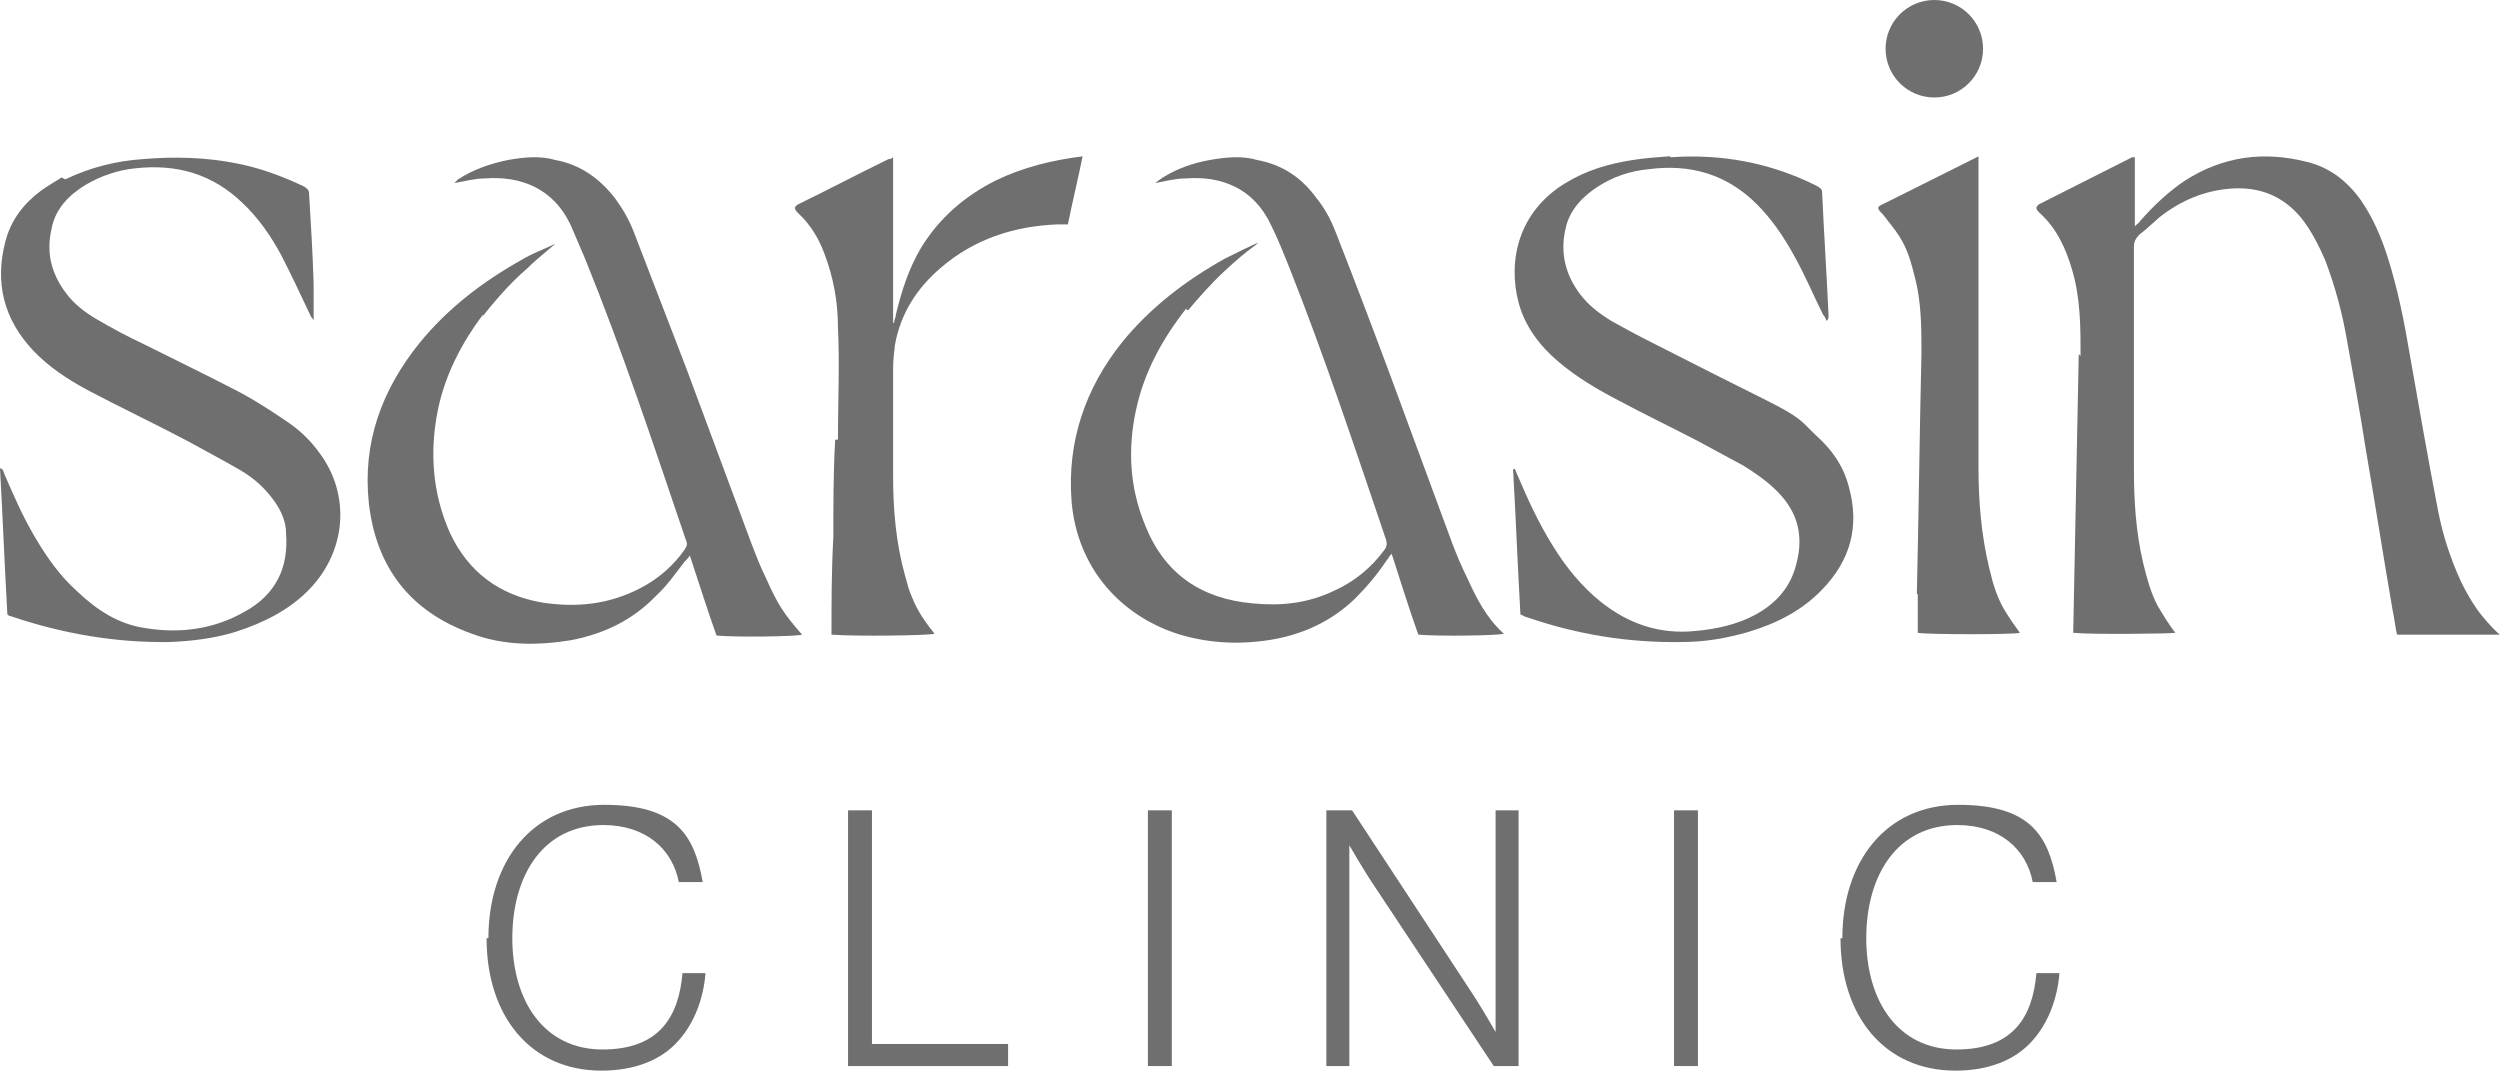
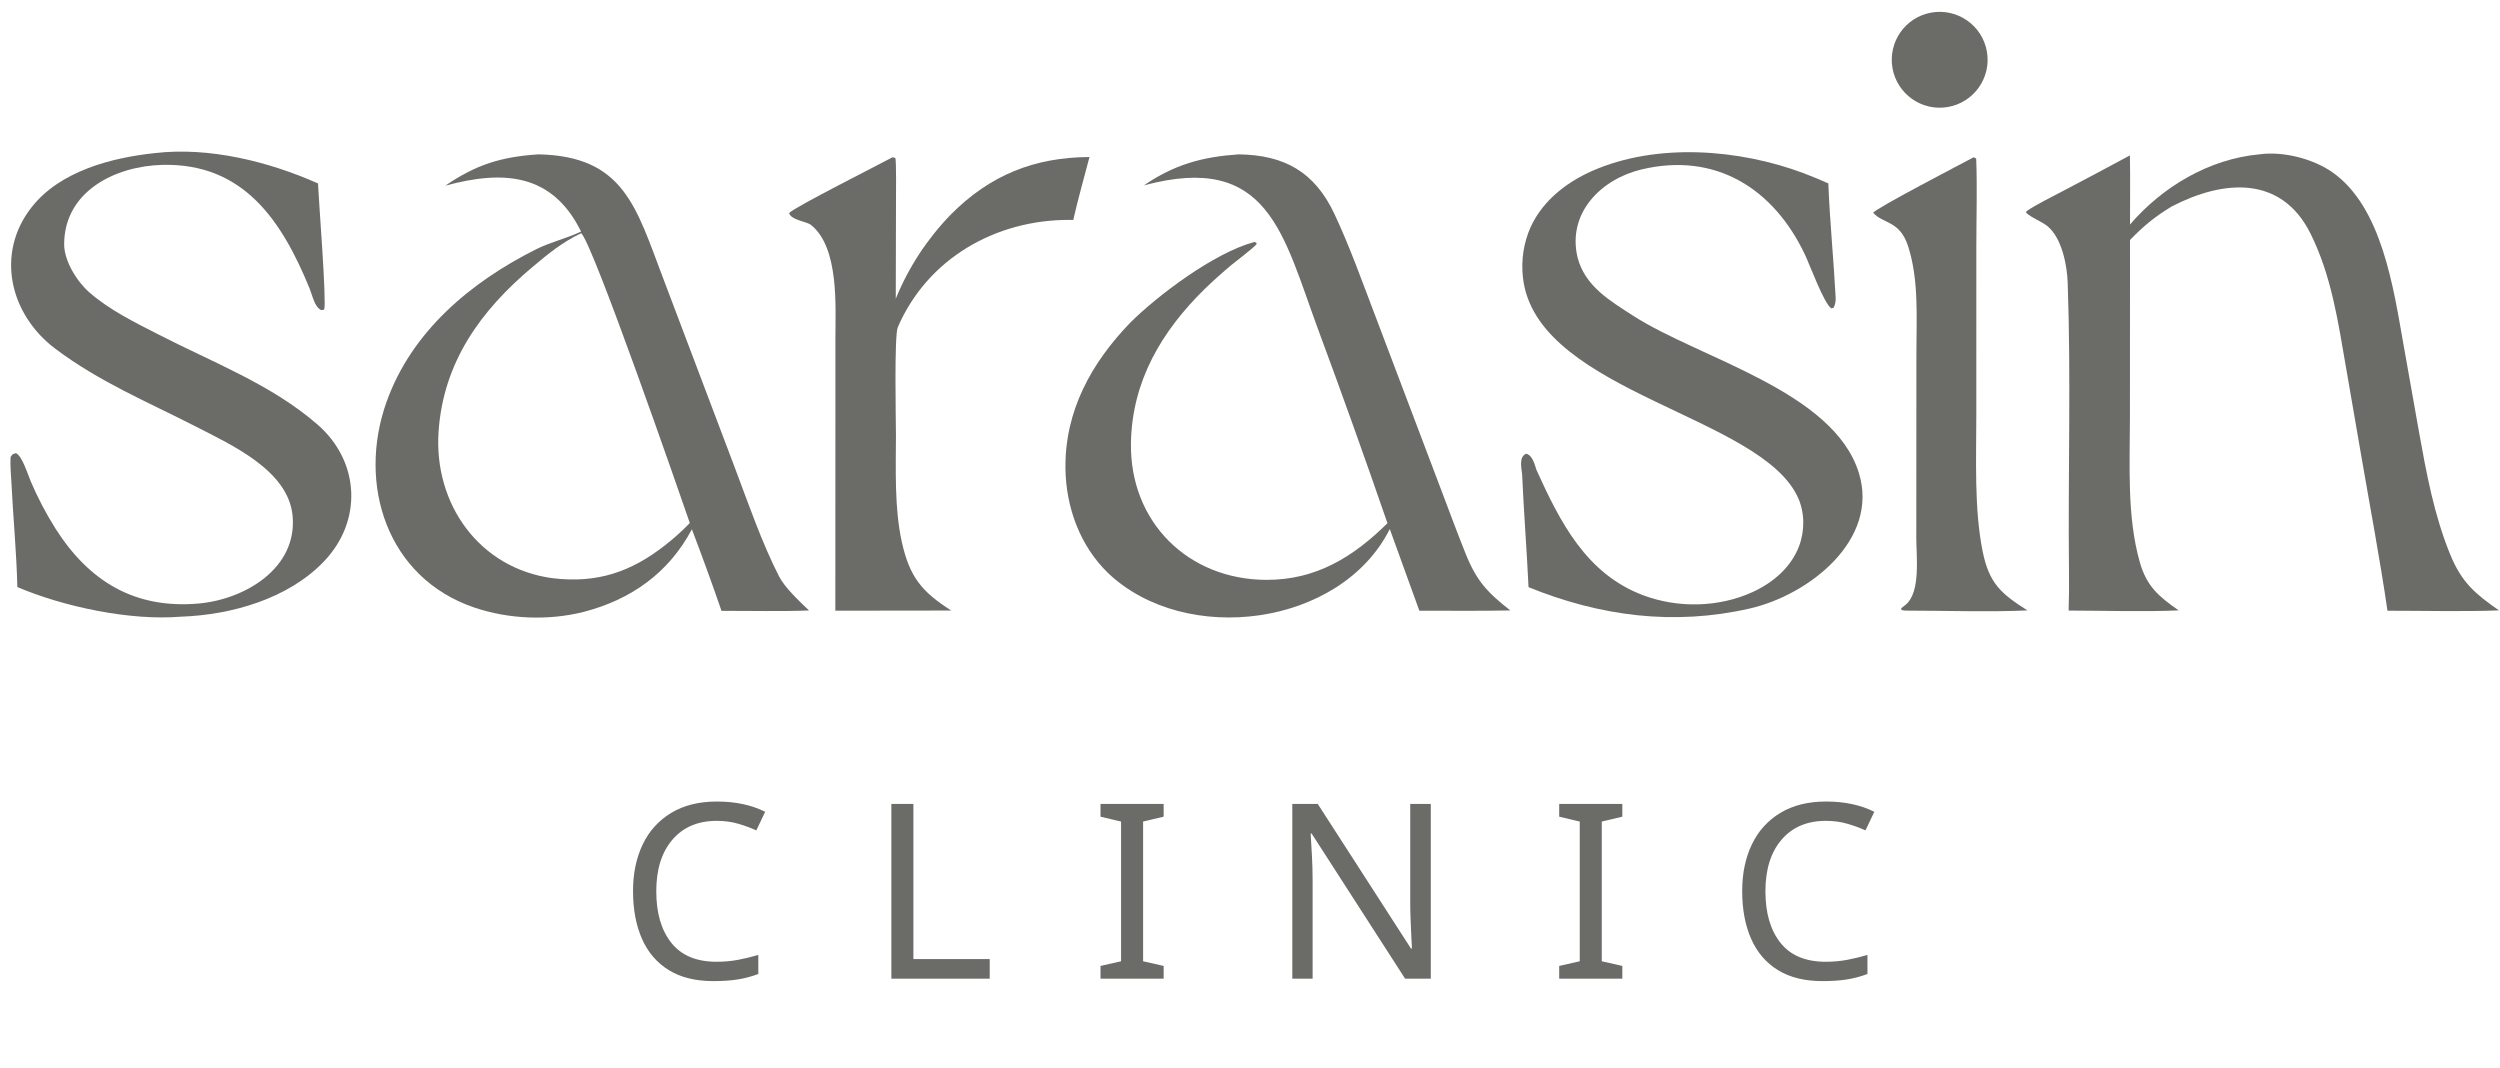
- <svg xmlns="http://www.w3.org/2000/svg" id="Layer_1" version="1.1" viewBox="0 0 271.8 116.4">
-   <defs>
-     <style>
-       .st0 {
-         isolation: isolate;
-       }
- 
-       .st1 {
-         fill: #706f6f;
-       }
- 
-       .st2 {
-         display: none;
-       }
-     </style>
-   </defs>
-   <g id="Layer_1_copy">
-     <g>
-       <path class="st1" d="M226.2,38.7c0-3.1,0-6.2-.9-9.3-.7-2.4-1.7-4.6-3.6-6.3-.4-.4-.4-.6,0-.9,3.4-1.7,6.7-3.4,10.1-5.1h.3v7.5c.3-.3.5-.4.6-.6,1.5-1.7,3.1-3.2,4.9-4.4,4.1-2.6,8.5-3.2,13.2-2,2.5.6,4.4,2.1,5.9,4.2,1.3,1.9,2.2,4,2.9,6.2,1.1,3.5,1.8,7,2.4,10.6,1,5.7,2,11.4,3.1,17.1.5,2.5,1.3,5,2.4,7.4.6,1.3,1.5,2.8,2.3,3.8s1.9,2.1,2,2.1h-11.2c-.2-.9-.3-1.9-.5-2.8-1-5.8-1.9-11.6-2.9-17.4-.6-3.9-1.3-7.7-2-11.6-.5-3-1.3-6-2.4-8.9-.7-1.6-1.5-3.2-2.6-4.6-2-2.4-4.5-3.4-7.6-3.2-2.9.2-5.5,1.3-7.8,3.1-.7.6-1.4,1.3-2.2,1.9-.4.4-.6.8-.6,1.3v24.1c0,3.5.2,6.9,1,10.3.4,1.6.8,3.2,1.6,4.7.6,1,1.2,2,1.9,2.9-.5.1-9.2.2-11.1,0,0-.3.4-20.5.6-30.3l.2.2Z" />
-       <path class="st1" d="M181.6,17.1c5.6-.4,10.9.6,15.9,3.1.3.2.6.3.6.7.2,4.5.5,8.9.7,13.4,0,.2,0,.4-.2.6-.1-.2-.2-.5-.4-.7-1.1-2.2-2-4.4-3.2-6.5-1.1-2-2.4-3.9-4-5.5-3.3-3.3-7.3-4.4-11.8-3.8-2,.2-3.8.8-5.5,1.9s-3.1,2.6-3.5,4.6c-.6,2.6,0,5,1.6,7.1.9,1.2,2.1,2.1,3.4,2.9,1.6.9,3.3,1.8,4.9,2.6,3.9,2,7.9,4,11.9,6s3.8,2.3,5.4,3.8c1.7,1.5,3,3.3,3.6,5.6,1.2,4.3.2,8-2.9,11.2-2.2,2.3-5,3.7-8,4.6-2.4.7-4.8,1.1-7.2,1.1-5.8.1-11.4-.8-16.9-2.7-.2,0-.4-.2-.7-.3-.3-5.3-.5-10.5-.8-15.8h.2c.1.2.2.5.3.7,1.1,2.6,2.3,5.2,3.8,7.6,1.4,2.3,3.1,4.4,5.2,6.1,3,2.4,6.4,3.6,10.3,3.2,2.3-.2,4.6-.7,6.6-1.8,2.2-1.2,3.8-3,4.4-5.5.8-3,.2-5.6-2.1-7.9-1.1-1.1-2.4-2-3.7-2.8-1.7-.9-3.3-1.8-5-2.7-2.9-1.5-5.8-2.9-8.6-4.4-2.3-1.2-4.5-2.5-6.5-4.2s-3.6-3.8-4.3-6.4c-1.2-4.6,0-9.9,5.1-13,2.3-1.4,4.7-2.1,7.3-2.5,1.2-.2,2.5-.3,3.9-.4h.2Z" />
-       <path class="st1" d="M7.1,19.5c2.7-1.3,5.5-2,8.4-2.2,3.5-.3,7-.2,10.4.5,2.5.5,4.9,1.4,7.2,2.5.3.2.5.4.5.7.2,3.3.4,6.6.5,9.9,0,1.3,0,2.6,0,4,0-.2-.2-.3-.3-.5-1.1-2.3-2.1-4.5-3.3-6.8-1.1-2-2.4-3.9-4.1-5.5-3.3-3.2-7.2-4.3-11.7-3.8-1.9.2-3.7.8-5.4,1.8-1.8,1.1-3.3,2.6-3.7,4.8-.6,2.6,0,4.9,1.6,7,.9,1.2,2.1,2.1,3.3,2.8,1.7,1,3.4,1.9,5.1,2.7,3.2,1.6,6.5,3.2,9.6,4.8,2,1,3.9,2.2,5.8,3.5,1.4.9,2.7,2.1,3.7,3.5,3.4,4.5,3,10.6-1,14.8-2.2,2.3-5,3.7-8.1,4.7-2.3.7-4.7,1-7.1,1.1-5.9.1-11.7-.9-17.3-2.8,0,0-.2,0-.4-.2-.3-5.3-.5-10.5-.8-15.9.4.1.4.5.5.7,1,2.3,2,4.6,3.3,6.8s2.7,4.2,4.6,5.9c2.1,2,4.5,3.6,7.5,4,3.7.6,7.4.1,10.7-1.8,3.3-1.8,4.8-4.7,4.5-8.5,0-1.6-.8-3-1.8-4.2-.9-1.1-2-2-3.2-2.7-1.9-1.1-3.8-2.1-5.8-3.2-3.6-1.9-7.2-3.6-10.8-5.5-2.2-1.2-4.2-2.5-5.9-4.3C.4,34.7-.6,30.7.6,26.2c.6-2.3,2-4.1,3.9-5.5.7-.5,1.4-.9,2.2-1.4l.4.2Z" />
-       <path class="st1" d="M91.1,47.8c0-4.1.2-8.2,0-12.3,0-2.7-.5-5.4-1.5-8-.6-1.6-1.5-3.1-2.8-4.3-.5-.5-.5-.7,0-1,3.3-1.6,6.5-3.3,9.8-4.9.1,0,.3,0,.5-.2v18h.1c0-.3.2-.6.2-.9.6-2.5,1.4-5,2.7-7.2,2-3.3,4.8-5.7,8.2-7.4,2.9-1.4,6.1-2.2,9.4-2.6-.5,2.5-1.1,4.9-1.6,7.4h-1.2c-4.7.2-9,1.6-12.6,4.7-2.6,2.2-4.4,5-5,8.4-.1.8-.2,1.7-.2,2.5v11.8c0,3.6.3,7.2,1.3,10.8.2.6.3,1.2.5,1.7.7,1.8,1.2,2.7,2.7,4.6-.6.2-8.6.3-11.2.1,0-3.5,0-7,.2-10.6,0-3.5,0-7,.2-10.6h.1Z" />
-       <path class="st1" d="M208.4,64.6c.2-8.8.3-17.5.5-26.2,0-2.7,0-5.5-.7-8.2-.4-1.6-.8-3.1-1.7-4.5-.5-.8-1.2-1.6-1.8-2.4-.7-.7-.7-.8.2-1.2l10.2-5.1v33.7c0,3.8.3,7.5,1.2,11.2.4,1.7.9,3.3,1.8,4.7.5.8,1,1.5,1.5,2.2-.5.2-10,.2-11.1,0v-4.4.2Z" />
-       <path class="st1" d="M52.5,34.2c-2.3,3.1-4.1,6.5-4.9,10.4-.9,4.5-.6,9,1.3,13.3,2,4.3,5.4,6.8,10,7.6,3.8.6,7.4.2,10.8-1.6,1.9-1,3.5-2.4,4.7-4.1.2-.3.4-.6.2-1-3.5-10.3-6.9-20.6-11-30.7-.5-1.2-1-2.3-1.5-3.5-1.9-4.2-5.6-5.5-9.4-5.2-1.1,0-2.1.3-3.3.5l.4-.4c1.7-1.1,3.5-1.7,5.4-2.1,1.7-.3,3.5-.5,5.2,0,2.7.5,4.8,2,6.5,4.2.8,1.1,1.5,2.3,2,3.6,1.9,4.9,3.8,9.9,5.7,14.8,2.4,6.4,4.7,12.7,7.1,19.1.5,1.3,1,2.6,1.6,3.8,1.3,2.9,1.9,3.8,3.9,6.1-.6.2-7,.3-9.3.1-1-2.8-1.9-5.7-2.9-8.7-.2.3-.4.5-.6.7-1,1.3-1.9,2.6-3.1,3.7-2.5,2.6-5.6,4.1-9.2,4.8-3.7.6-7.3.6-10.8-.7-6.7-2.4-10.4-7.2-11.2-14.2-.7-6.6,1.4-12.3,5.5-17.4,3.1-3.8,6.9-6.7,11.2-9.1.3-.2,1.1-.6,1.8-.9s1.8-.8,1.8-.8c0,0-.5.4-1.2,1s-1.2,1-1.9,1.7c-2,1.7-3.8,3.9-5,5.4l.2-.3Z" />
-       <path class="st1" d="M129,33.5c-2.6,3.3-4.6,6.9-5.5,11.1s-.7,8.4,1,12.5c2.1,5.3,6.1,8,11.7,8.5,3.1.3,6,0,8.9-1.4,2.2-1,4-2.5,5.4-4.4.3-.4.3-.7.2-1.1-3.4-10-6.7-20-10.6-29.8-.6-1.5-1.2-3-1.9-4.4-1.9-4.1-5.5-5.4-9.3-5.1-1.1,0-2.2.3-3.3.5,0,0,2-1.8,5.9-2.5,1.7-.3,3.5-.5,5.2,0,2.7.5,4.8,1.9,6.4,4.1.9,1.1,1.6,2.4,2.1,3.7,2,5.1,3.9,10.1,5.8,15.2,2.3,6.2,4.6,12.5,6.9,18.7.5,1.3,1,2.5,1.6,3.7,1,2.2,2.1,4.4,4,6.1-.6.2-7.1.3-9.3.1-1-2.8-1.9-5.7-2.9-8.8-.3.3-.4.6-.6.8-1,1.5-2.1,2.8-3.4,4.1-2.5,2.4-5.5,3.8-8.8,4.4-3.4.6-6.8.5-10.2-.5-6.5-2-11.2-7.3-11.8-14.5-.5-6.5,1.5-12.3,5.5-17.3,3.1-3.8,6.9-6.7,11.2-9.1.8-.4,3.4-1.7,3.6-1.7,0,0-.6.5-.9.7s-1.4,1.1-2.8,2.4-2.9,3-3.9,4.2h-.2Z" />
-       <circle class="st1" cx="210.3" cy="5.3" r="5.3" />
-     </g>
-     <g class="st0">
-       <g class="st0">
-         <path class="st1" d="M53.1,102c0-8.4,4.8-14.5,12.6-14.5s9.8,3.3,10.7,8.4h-2.6c-.7-3.6-3.6-6.2-8.2-6.2-6.5,0-9.9,5.4-9.9,12.3s3.5,12.1,9.8,12.1,8.3-3.7,8.7-8.3h2.5c-.2,2.7-1.2,5.4-2.9,7.3-1.9,2.2-4.9,3.3-8.4,3.3-7.7,0-12.5-5.9-12.5-14.4Z" />
-         <path class="st1" d="M92.2,88.1h2.6v25.4h14.8v2.4h-17.4v-27.8Z" />
-         <path class="st1" d="M124.8,88.1h2.6v27.8h-2.6v-27.8Z" />
-         <path class="st1" d="M144.2,88.1h2.8l12.8,19.5c1.4,2.1,2.8,4.6,2.8,4.6h0v-24.1h2.5v27.8h-2.7l-12.8-19.3c-1.3-1.9-2.9-4.7-2.9-4.7h0v24h-2.5v-27.8Z" />
-         <path class="st1" d="M182,88.1h2.6v27.8h-2.6v-27.8Z" />
-         <path class="st1" d="M200.3,102c0-8.4,4.8-14.5,12.6-14.5s9.8,3.3,10.7,8.4h-2.6c-.7-3.6-3.6-6.2-8.2-6.2-6.5,0-9.9,5.4-9.9,12.3s3.5,12.1,9.8,12.1,8.3-3.7,8.7-8.3h2.5c-.2,2.7-1.2,5.4-2.9,7.3-1.9,2.2-4.9,3.3-8.4,3.3-7.7,0-12.5-5.9-12.5-14.4Z" />
-       </g>
-     </g>
-   </g>
-   <g id="Layer_3" class="st2">
-     <rect class="st1" x="-390.7" y="-85.3" width="271" height="57.5" />
-     <rect class="st1" x=".7" y="-85.3" width="271" height="57.5" />
-   </g>
+ <svg xmlns="http://www.w3.org/2000/svg" width="1686" height="720" viewBox="0 0 1686 720" fill="none">
+   <path d="M363.072 104.094C421.107 105.25 429.102 140.258 447.287 187.806L495.677 315.682C504.619 339.379 513.968 366.524 525.486 388.887C529.329 396.349 539.392 405.814 545.607 411.688C527.768 412.462 504.836 411.882 486.584 411.979C480.223 393.521 473.56 375.169 466.597 356.931C451.098 386.348 425.388 404.542 393.304 412.742C369.527 418.673 342.886 417.553 319.791 409.698C261.052 389.718 240.777 326.728 260.728 270.925C277.708 223.43 317.437 190.206 361.624 168.074C371.352 163.201 381.845 160.932 391.87 156.147C372.301 116.443 338.983 114.724 300.346 125.208C321.01 110.972 338.228 105.725 363.072 104.094ZM372.72 389.947C402.527 393.493 425.354 385.968 448.99 367.368C454.725 362.857 460.147 357.961 465.216 352.714C458.532 333.307 399.564 163.344 391.924 157.276C378.796 163.638 369.9 170.996 358.981 180.167C324.001 209.547 298.962 244.389 295.771 291.052C292.432 339.882 323.214 383.368 372.72 389.947Z" fill="#6b6b68" />
+   <path d="M1523.9 104.069C1539.6 101.881 1559.82 106.986 1572.89 116.12C1606.45 139.583 1614.16 194.339 1620.91 232.345L1631.38 291.324C1636.44 319.485 1641.55 347.324 1652.42 373.943C1660.09 392.725 1669.24 400.474 1685.3 411.637C1662 412.579 1633.78 411.856 1610.11 411.88C1605.14 377.502 1598.03 340.074 1592.1 305.476L1582.1 247.513C1576.76 216.737 1572.39 186.302 1558.4 157.903C1538.63 117.802 1499.24 121.272 1464.63 139.241C1453.31 146.031 1445.59 152.442 1436.48 161.835L1436.43 280.757C1436.43 312.883 1434.26 347.89 1443.05 379.037C1447.66 395.396 1455.92 402.325 1469.27 411.646C1447.12 412.686 1417.58 411.804 1395.08 411.769C1395.37 403.13 1395.43 394.341 1395.33 385.673C1394.59 320.687 1396.75 255.46 1394.44 190.537C1394.01 178.518 1390.46 160.619 1380.95 152.628C1377.41 149.657 1370.82 147.305 1366.5 143.613L1366.52 142.545C1372.28 138.411 1385.04 132.114 1391.82 128.531C1406.74 120.716 1421.6 112.805 1436.41 104.799C1436.71 120.022 1436.47 136.111 1436.48 151.405C1458.41 125.849 1490.01 107.126 1523.9 104.069Z" fill="#6b6b68" />
+   <path d="M835.261 104.105C866.075 104.483 886.59 115.846 899.935 144.281C910.275 166.301 918.367 189.103 927.036 211.814L972.158 330.962C977.468 345.047 982.72 359.154 988.31 373.127C995.834 391.96 1003.14 399.587 1018.55 411.674C998.46 412.111 977.377 411.84 957.207 411.855L937.269 356.794C904.207 422.649 799.376 436.091 747.254 386.432C728.321 368.113 718.879 342.027 718.54 316.008C718.033 277.228 735.992 244.766 762.25 217.593C780.349 199.564 818.51 170.584 845.773 163.243C846.597 163.023 847.049 163.769 847.642 164.379C845.625 167.102 833.647 176.102 830.321 178.824C824.163 183.966 818.199 189.328 812.432 194.902C783.349 223.445 763.417 257.086 762.714 298.727C761.815 351.948 801.182 390.958 854.146 391.059C887.479 391.121 912.53 375.75 935.704 352.856C920.688 309.291 905.17 265.904 889.142 222.703C865.186 157.945 855.677 102.364 771.426 125.024C791.947 110.981 810.79 105.771 835.261 104.105Z" fill="#6b6b68" />
+   <path d="M104.431 103.249C140.918 98.933 181.327 108.949 214.459 123.719C214.909 134.99 220.344 203.134 218.637 208.806L216.636 209.165C212.06 206.928 210.853 199.584 208.806 194.586C190.081 148.864 164.246 109.779 109.325 111.2C77.92 112.013 43.317 128.879 43.262 164.839C43.381 176.353 52.045 190.111 60.55 197.443C73.958 209.047 90.8 217.391 106.55 225.412C143.052 244.251 182.823 259.079 214.131 286.313C242.731 311.19 244.672 351.24 218.46 378.644C194.326 403.874 155.904 414.753 121.883 415.895C87.836 418.706 43.213 409.291 11.693 395.921C11.169 372.517 8.833 348.76 7.698 325.36C7.416 319.552 6.794 314.123 7.127 308.276C8.679 305.962 7.863 306.666 10.657 305.59C14.876 307.104 18.688 319.897 20.773 324.698C25.468 335.726 31.04 346.359 37.436 356.494C59.982 391.923 90.678 410.853 134.05 407.004C164.972 404.26 200.85 383.262 197.297 347.577C194.256 317.022 155.754 299.882 131.846 287.553C98.994 270.769 67.135 257.594 37.362 235.239C6.608 212.149 -3.335 170.88 21.518 139.503C40.538 115.49 74.934 106.36 104.431 103.249Z" fill="#6b6b68" />
+   <path d="M1036.27 317.117C1052.23 352.236 1069.8 387.018 1108.13 401.431C1131.47 410.212 1158.99 409.727 1181.77 399.366C1195.51 393.122 1207.86 382.74 1213.29 368.312C1217.19 357.944 1217.17 345.715 1212.57 335.575C1187.61 280.658 1040.69 265.08 1027.6 190.934C1025.64 179.567 1026.69 167.881 1030.66 157.048C1038.01 137.286 1055.12 123.467 1073.9 115.218C1117.44 96.097 1172.85 100.506 1216.37 116.799C1221.99 118.934 1227.55 121.233 1233.03 123.693C1234.02 149.368 1236.64 175.112 1237.97 200.775C1238.08 202.964 1237.64 205.649 1236.57 207.576L1235.06 207.984C1230.32 205.201 1220.33 178.195 1217.22 171.643C1196.1 127.125 1156.95 102.367 1107.02 114.276C1080.12 120.693 1056.85 143.3 1063.86 173.471C1068.87 193.072 1085.89 202.906 1101.38 212.913C1146.04 241.752 1236.49 263.597 1253.6 318.892C1267.66 364.313 1219.57 401.361 1180.08 410.37C1128.71 422.09 1079.18 415.597 1030.84 395.992C1029.66 370.592 1027.61 345.056 1026.52 319.833C1026.02 315.17 1024.25 308.243 1029.21 305.956C1033.67 307.138 1034.87 313.135 1036.27 317.117Z" fill="#6b6b68" />
+   <path d="M604.101 201.435C612.71 180.342 625.292 161.1 641.161 144.756C667.603 118.052 697.588 106.077 734.748 105.895C731.062 119.974 727.018 134.163 723.808 148.337C722.919 148.305 722.029 148.289 721.14 148.287C671.265 148.22 625.518 174.369 605.472 220.677C603 226.384 604.207 283.917 604.228 293.301C604.156 316.735 603.162 342.976 608.232 365.705C613.52 389.417 621.844 399.144 641.493 411.747L563.35 411.85L563.399 278.294L563.401 228.278C563.387 206.964 566.061 166.955 546.906 151.672C543.949 149.312 533.339 148.451 532.182 143.645C535.782 139.728 593.42 110.653 601.946 106.054L603.862 106.555C604.53 110.167 604.259 130.617 604.261 135.402L604.101 201.435Z" fill="#6b6b68" />
+   <path d="M1330.89 106.153C1331.5 106.175 1332.19 106.669 1332.74 106.991C1333.5 124.733 1332.84 148.015 1332.84 166.121L1332.82 281.171C1332.8 310.251 1331.39 343.241 1337.04 371.569C1341.42 393.482 1349.52 400.393 1367.3 411.664C1342.86 412.827 1309.97 411.808 1284.88 411.797C1284.4 411.79 1282.87 411.467 1282.31 411.363L1282.19 410.198C1283.31 409.372 1284.4 408.504 1285.45 407.594C1295.36 398.981 1292.35 375.335 1292.35 362.774L1292.38 304.299L1292.42 238.141C1292.43 214.539 1294.19 188.881 1286.84 166.092C1281.19 148.539 1269.87 151.049 1263.27 143.497C1264.85 140.523 1324.1 109.791 1330.89 106.153Z" fill="#6b6b68" />
+   <path d="M1302.47 8.493C1320.09 5.364 1336.9 17.149 1339.97 34.782C1343.03 52.414 1331.18 69.18 1313.54 72.181C1295.99 75.166 1279.33 63.394 1276.28 45.852C1273.23 28.311 1284.94 11.606 1302.47 8.493Z" fill="#6b6b68" />
+   <text x="843" y="660" fill="#6b6b68" text-anchor="middle" font-family="sans-serif" font-weight="400" font-size="165" letter-spacing="64">CLINIC</text>
</svg>
